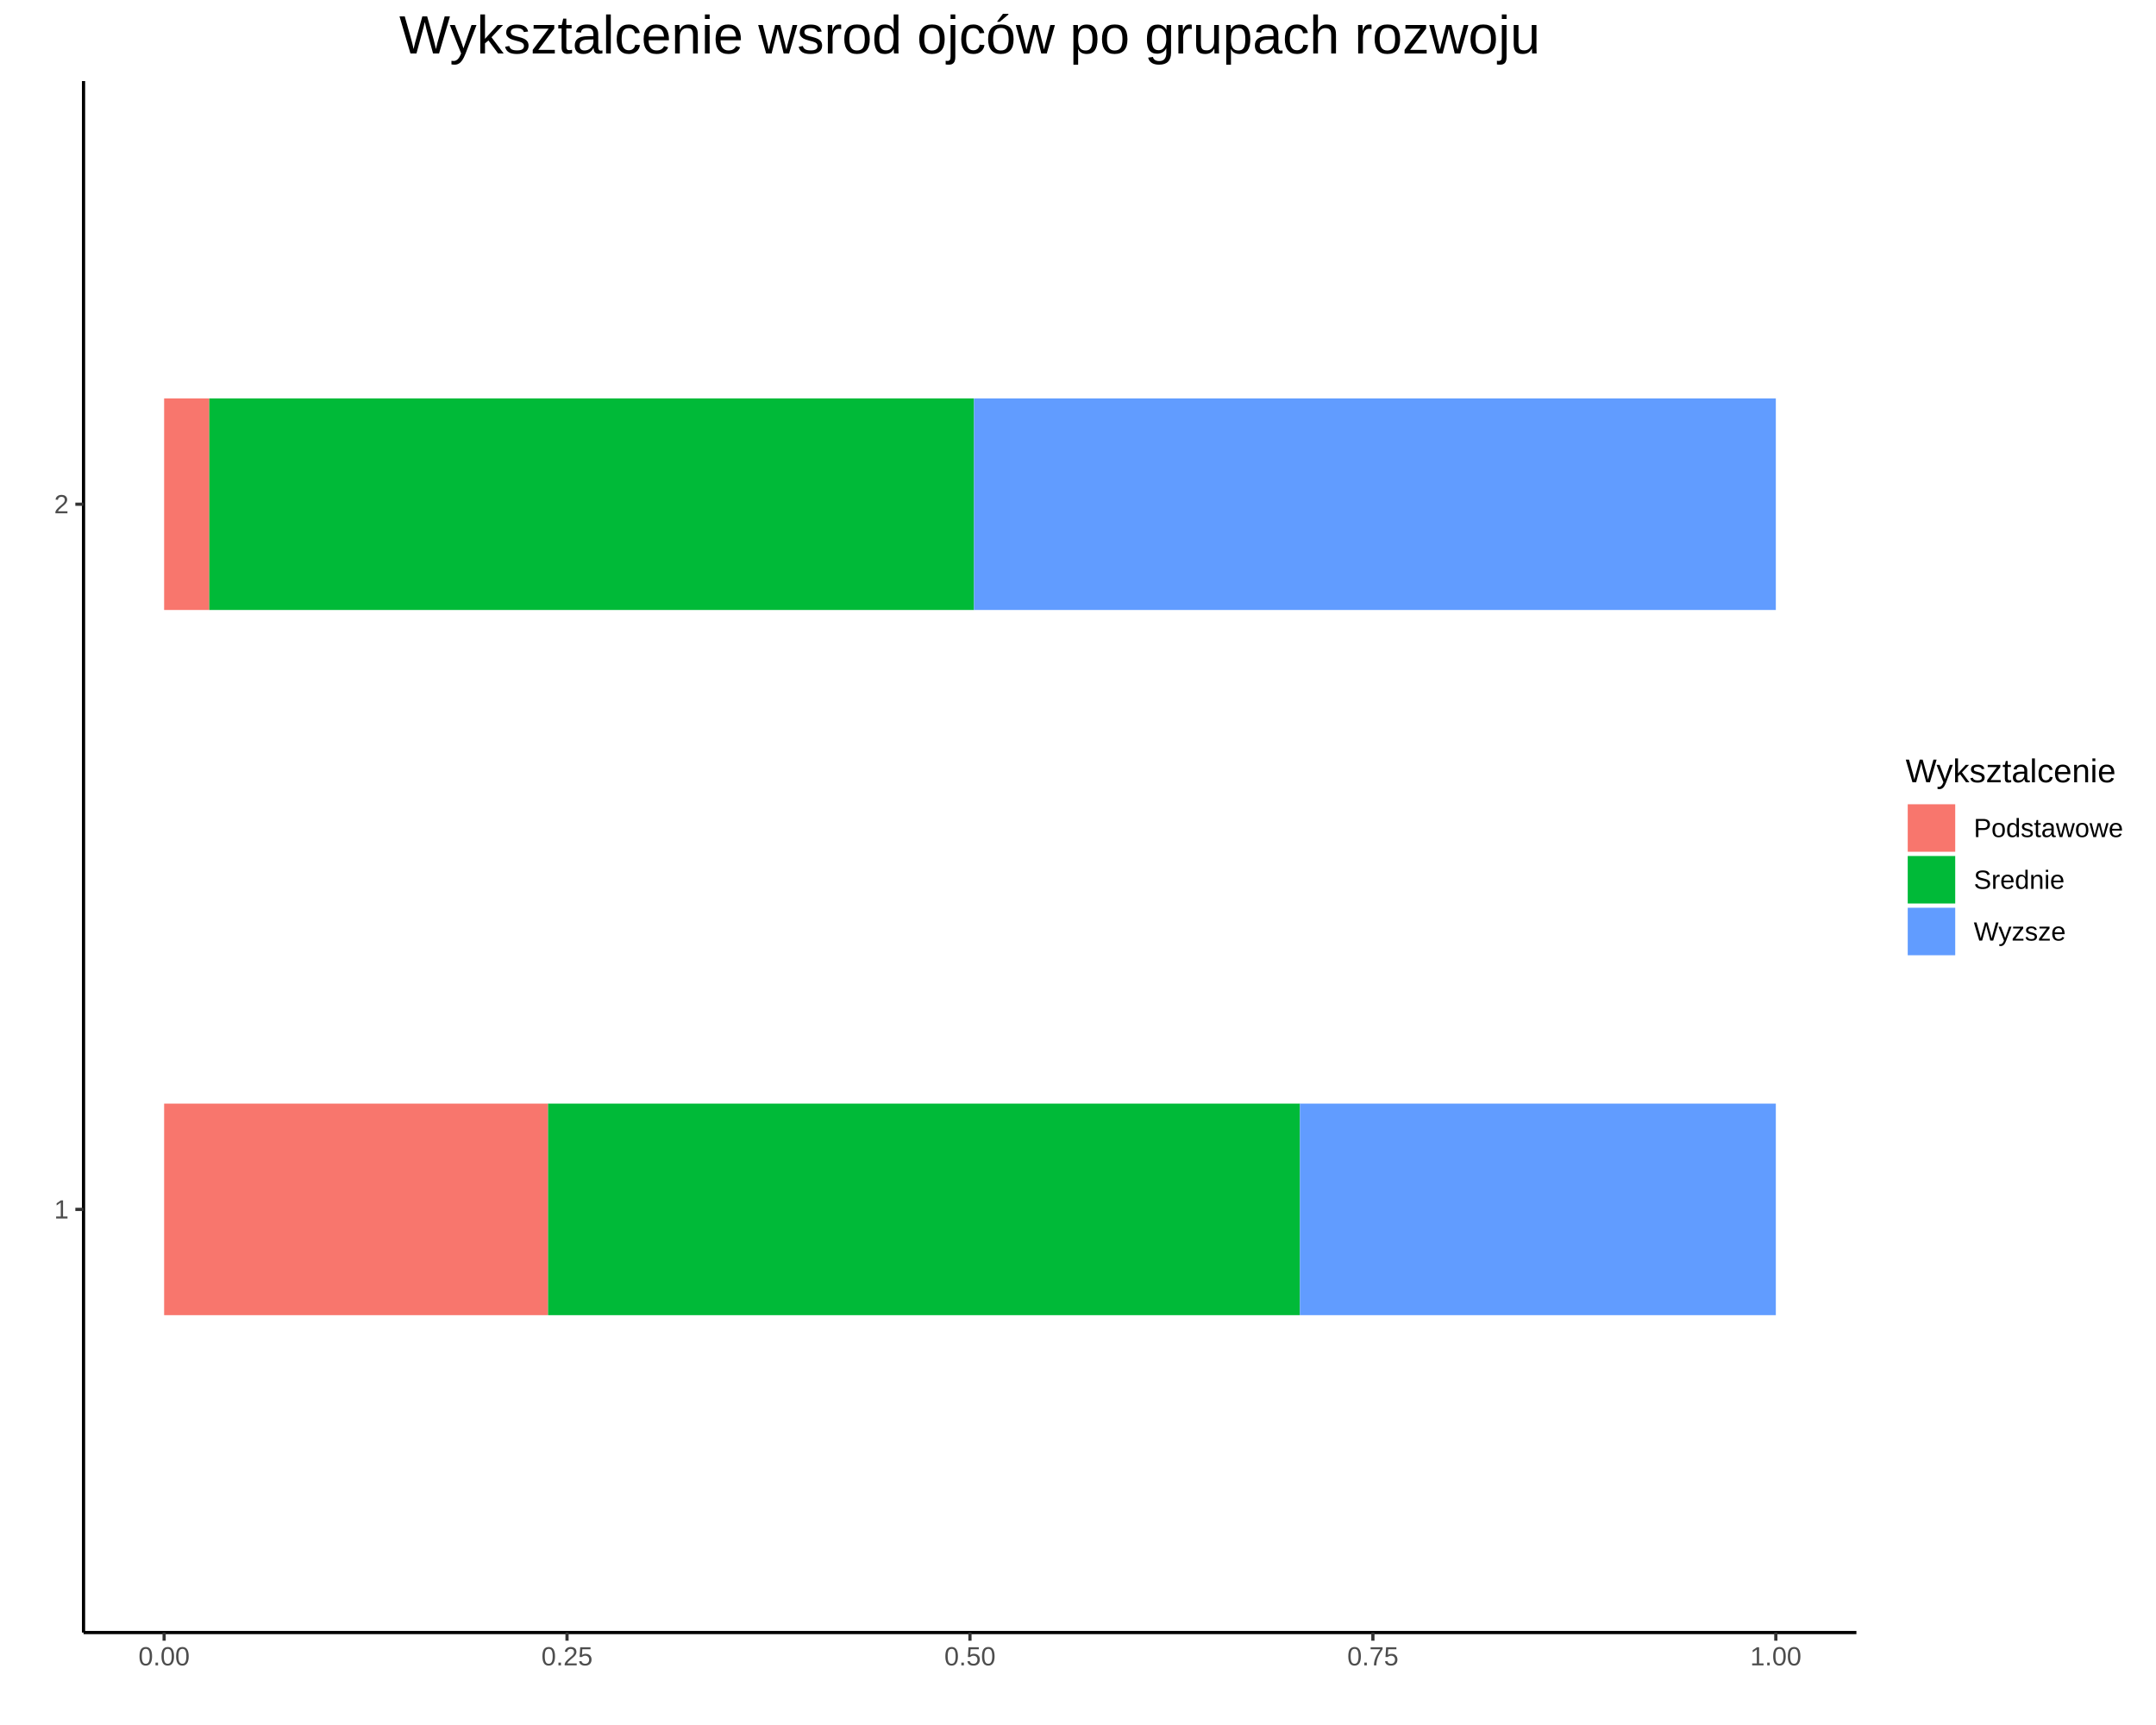
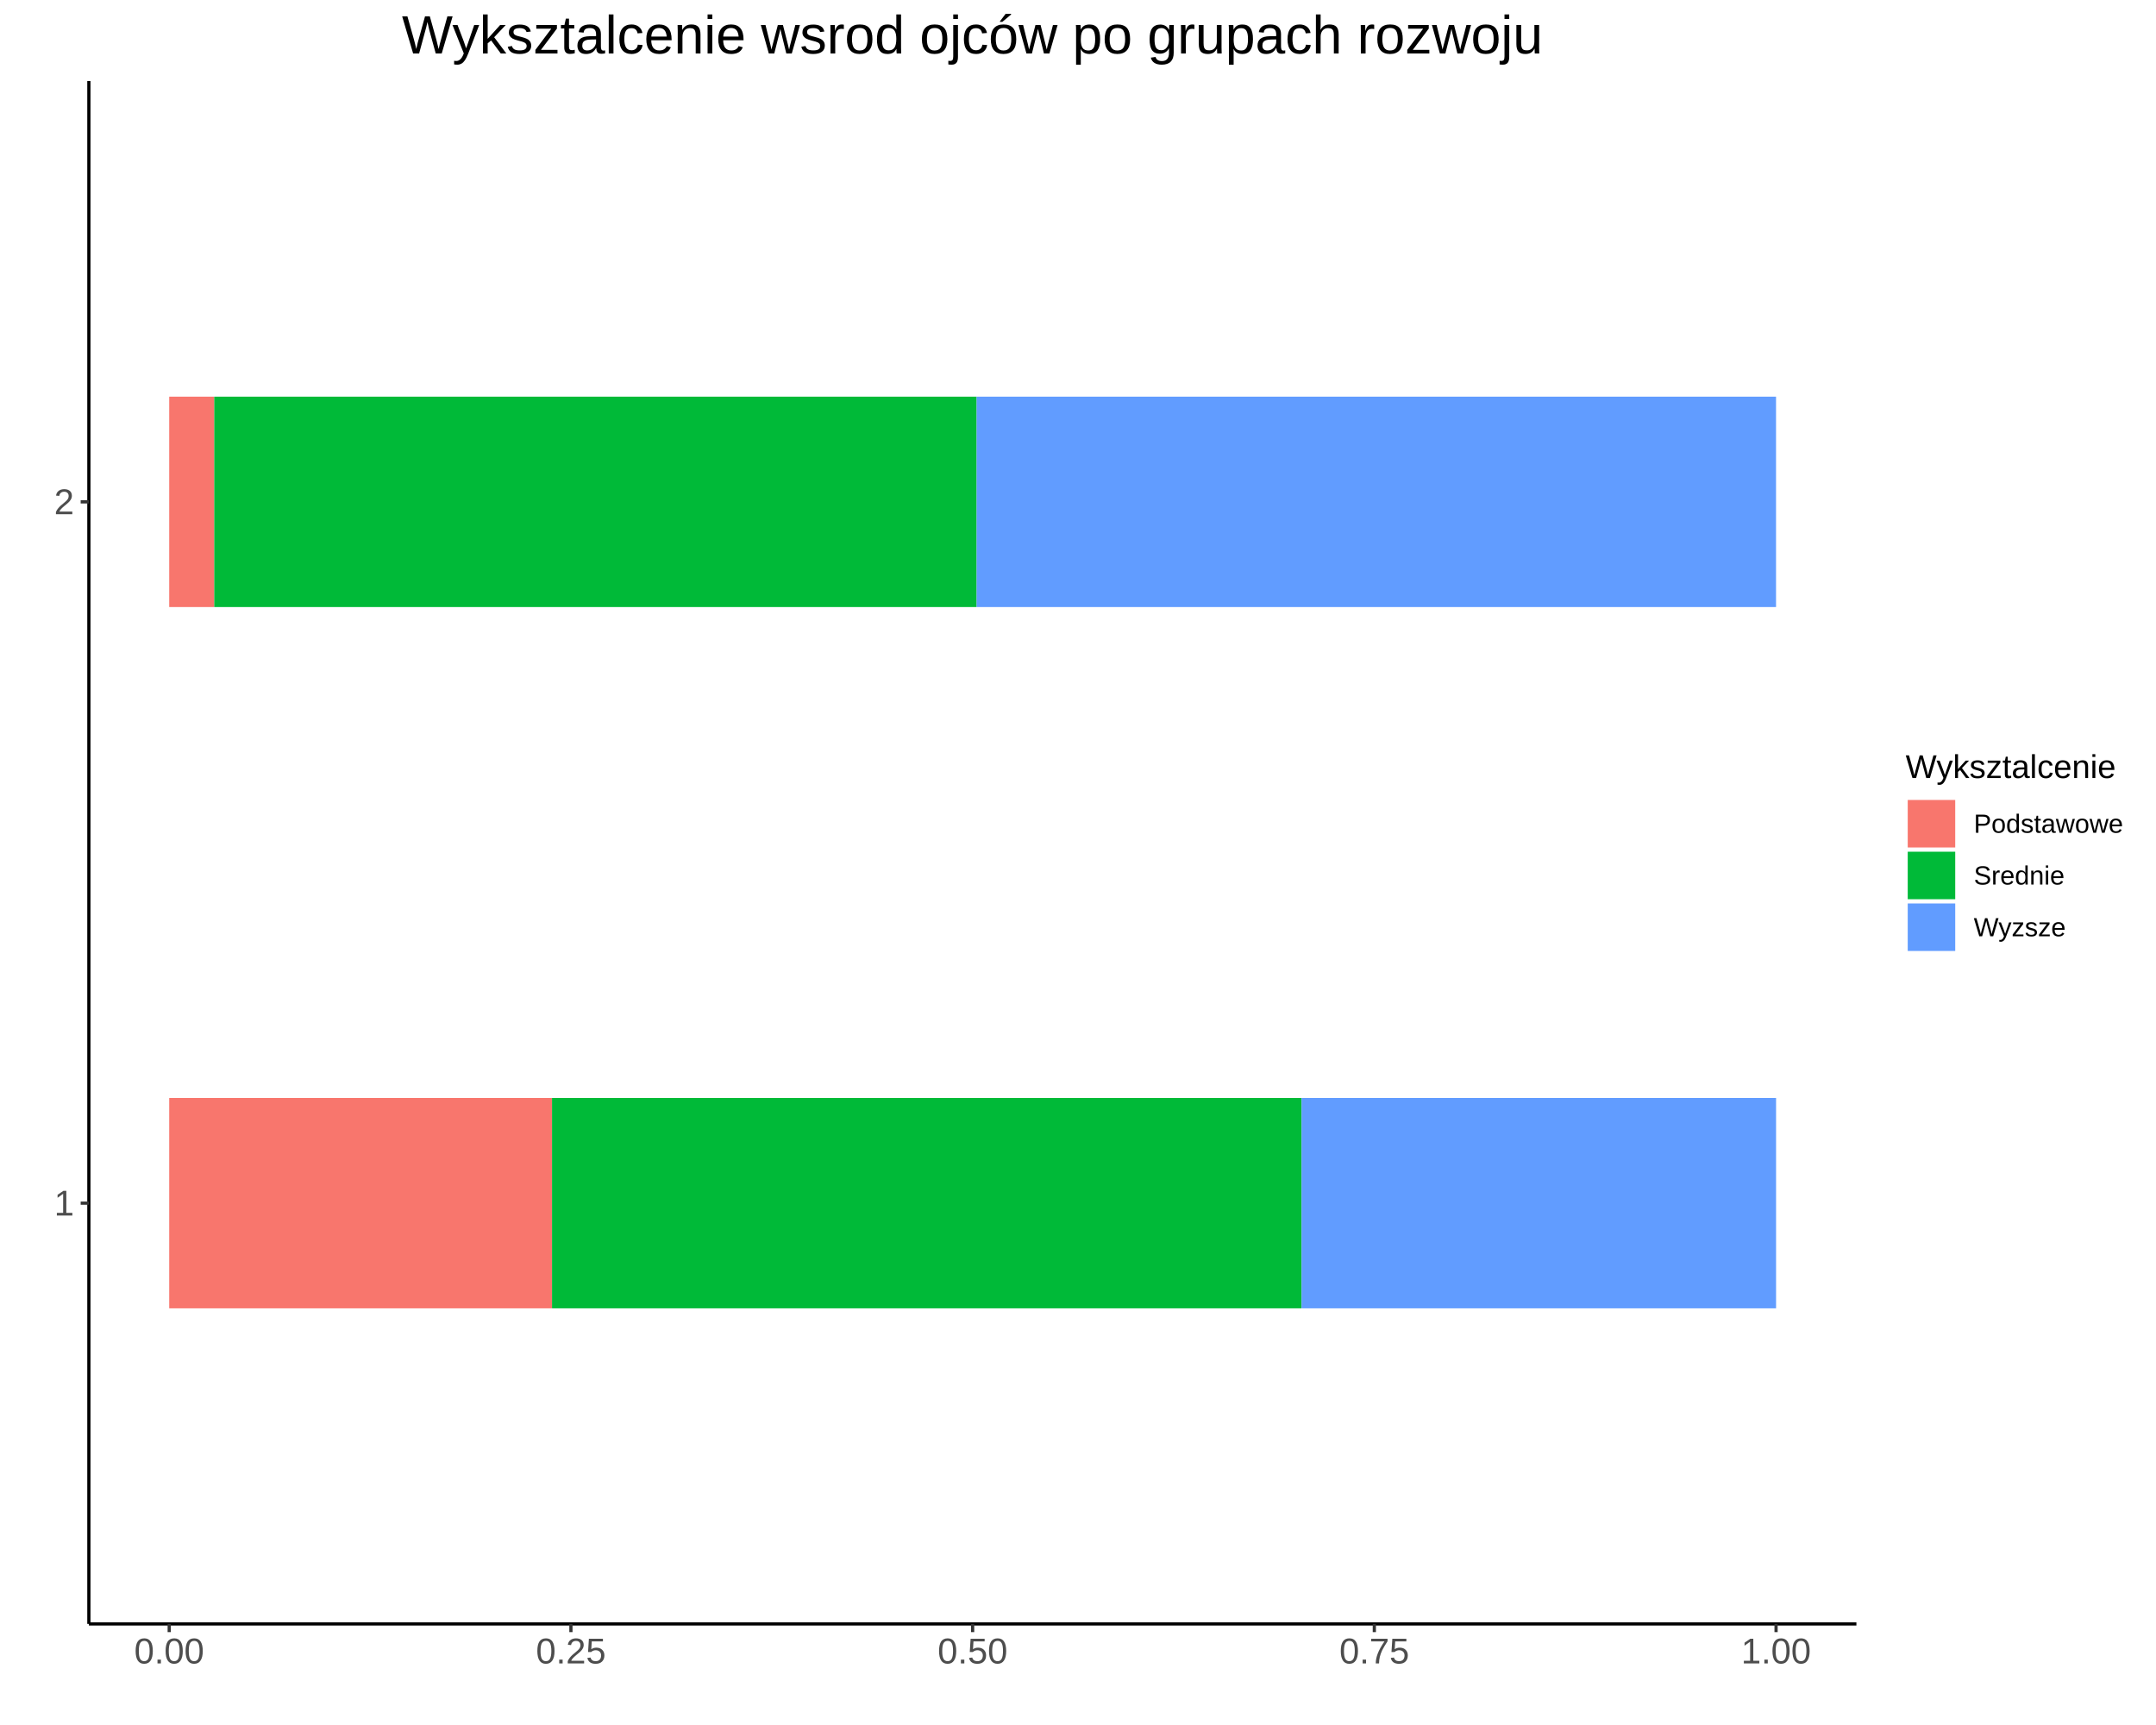
<svg xmlns="http://www.w3.org/2000/svg" viewBox="0 0 720.00 576.00">
  <defs>
    <style type="text/css">
    line, polyline, polygon, path, rect, circle {
      fill: none;
      stroke: #000000;
      stroke-linecap: round;
      stroke-linejoin: round;
      stroke-miterlimit: 10.00;
    }
  </style>
  </defs>
  <rect width="100%" height="100%" style="stroke: none; fill: #FFFFFF;" />
  <rect x="0.00" y="0.00" width="720.00" height="576.00" style="stroke-width: 1.07; stroke: #FFFFFF; fill: #FFFFFF;" />
  <defs>
-     <clipPath id="cpMjcuOTB8NjE5Ljk1fDU0NS4xMnwyNy4wOA==">
-       <rect x="27.90" y="27.08" width="592.05" height="518.04" />
+     <clipPath id="cpMjkuNjh8NjE5Ljk1fDU0Mi4yNXwyNy4wOA==">
+       <rect x="29.68" y="27.08" width="590.27" height="515.17" />
    </clipPath>
  </defs>
-   <rect x="27.90" y="27.08" width="592.05" height="518.04" style="stroke-width: 1.07; stroke: none; fill: #FFFFFF;" clip-path="url(#cpMjcuOTB8NjE5Ljk1fDU0NS4xMnwyNy4wOA==)" />
-   <rect x="54.81" y="368.51" width="128.23" height="70.64" style="stroke-width: 1.07; stroke: none; stroke-linecap: square; stroke-linejoin: miter; fill: #F8766D;" clip-path="url(#cpMjcuOTB8NjE5Ljk1fDU0NS4xMnwyNy4wOA==)" />
-   <rect x="183.03" y="368.51" width="251.07" height="70.64" style="stroke-width: 1.07; stroke: none; stroke-linecap: square; stroke-linejoin: miter; fill: #00BA38;" clip-path="url(#cpMjcuOTB8NjE5Ljk1fDU0NS4xMnwyNy4wOA==)" />
-   <rect x="434.10" y="368.51" width="158.94" height="70.64" style="stroke-width: 1.07; stroke: none; stroke-linecap: square; stroke-linejoin: miter; fill: #619CFF;" clip-path="url(#cpMjcuOTB8NjE5Ljk1fDU0NS4xMnwyNy4wOA==)" />
-   <rect x="54.81" y="133.04" width="15.09" height="70.64" style="stroke-width: 1.07; stroke: none; stroke-linecap: square; stroke-linejoin: miter; fill: #F8766D;" clip-path="url(#cpMjcuOTB8NjE5Ljk1fDU0NS4xMnwyNy4wOA==)" />
-   <rect x="69.89" y="133.04" width="255.38" height="70.64" style="stroke-width: 1.07; stroke: none; stroke-linecap: square; stroke-linejoin: miter; fill: #00BA38;" clip-path="url(#cpMjcuOTB8NjE5Ljk1fDU0NS4xMnwyNy4wOA==)" />
-   <rect x="325.27" y="133.04" width="267.77" height="70.64" style="stroke-width: 1.07; stroke: none; stroke-linecap: square; stroke-linejoin: miter; fill: #619CFF;" clip-path="url(#cpMjcuOTB8NjE5Ljk1fDU0NS4xMnwyNy4wOA==)" />
+   <rect x="29.68" y="27.08" width="590.27" height="515.17" style="stroke-width: 1.07; stroke: none; fill: #FFFFFF;" clip-path="url(#cpMjkuNjh8NjE5Ljk1fDU0Mi4yNXwyNy4wOA==)" />
+   <rect x="56.51" y="366.62" width="127.84" height="70.25" style="stroke-width: 1.07; stroke: none; stroke-linecap: square; stroke-linejoin: miter; fill: #F8766D;" clip-path="url(#cpMjkuNjh8NjE5Ljk1fDU0Mi4yNXwyNy4wOA==)" />
+   <rect x="184.35" y="366.62" width="250.31" height="70.25" style="stroke-width: 1.07; stroke: none; stroke-linecap: square; stroke-linejoin: miter; fill: #00BA38;" clip-path="url(#cpMjkuNjh8NjE5Ljk1fDU0Mi4yNXwyNy4wOA==)" />
+   <rect x="434.66" y="366.62" width="158.46" height="70.25" style="stroke-width: 1.07; stroke: none; stroke-linecap: square; stroke-linejoin: miter; fill: #619CFF;" clip-path="url(#cpMjkuNjh8NjE5Ljk1fDU0Mi4yNXwyNy4wOA==)" />
+   <rect x="56.51" y="132.45" width="15.04" height="70.25" style="stroke-width: 1.07; stroke: none; stroke-linecap: square; stroke-linejoin: miter; fill: #F8766D;" clip-path="url(#cpMjkuNjh8NjE5Ljk1fDU0Mi4yNXwyNy4wOA==)" />
+   <rect x="71.55" y="132.45" width="254.61" height="70.25" style="stroke-width: 1.07; stroke: none; stroke-linecap: square; stroke-linejoin: miter; fill: #00BA38;" clip-path="url(#cpMjkuNjh8NjE5Ljk1fDU0Mi4yNXwyNy4wOA==)" />
+   <rect x="326.15" y="132.45" width="266.96" height="70.25" style="stroke-width: 1.07; stroke: none; stroke-linecap: square; stroke-linejoin: miter; fill: #619CFF;" clip-path="url(#cpMjkuNjh8NjE5Ljk1fDU0Mi4yNXwyNy4wOA==)" />
  <defs>
    <clipPath id="cpMC4wMHw3MjAuMDB8NTc2LjAwfDAuMDA=">
      <rect x="0.00" y="0.00" width="720.00" height="576.00" />
    </clipPath>
  </defs>
-   <polyline points="27.90,545.12 27.90,27.08 " style="stroke-width: 1.07; stroke-linecap: butt;" clip-path="url(#cpMC4wMHw3MjAuMDB8NTc2LjAwfDAuMDA=)" />
+   <polyline points="29.68,542.25 29.68,27.08 " style="stroke-width: 1.07; stroke-linecap: butt;" clip-path="url(#cpMC4wMHw3MjAuMDB8NTc2LjAwfDAuMDA=)" />
  <g clip-path="url(#cpMC4wMHw3MjAuMDB8NTc2LjAwfDAuMDA=)">
-     <text x="18.07" y="406.86" style="font-size: 8.80px; fill: #4D4D4D; font-family: Liberation Sans;" textLength="4.89px" lengthAdjust="spacingAndGlyphs">1</text>
+     <text x="18.07" y="405.88" style="font-size: 12.00px; fill: #4D4D4D; font-family: Liberation Sans;" textLength="6.67px" lengthAdjust="spacingAndGlyphs">1</text>
  </g>
  <g clip-path="url(#cpMC4wMHw3MjAuMDB8NTc2LjAwfDAuMDA=)">
-     <text x="18.07" y="171.39" style="font-size: 8.80px; fill: #4D4D4D; font-family: Liberation Sans;" textLength="4.89px" lengthAdjust="spacingAndGlyphs">2</text>
+     <text x="18.07" y="171.71" style="font-size: 12.00px; fill: #4D4D4D; font-family: Liberation Sans;" textLength="6.67px" lengthAdjust="spacingAndGlyphs">2</text>
  </g>
-   <polyline points="25.16,403.83 27.90,403.83 " style="stroke-width: 1.07; stroke: #333333; stroke-linecap: butt;" clip-path="url(#cpMC4wMHw3MjAuMDB8NTc2LjAwfDAuMDA=)" />
-   <polyline points="25.16,168.36 27.90,168.36 " style="stroke-width: 1.07; stroke: #333333; stroke-linecap: butt;" clip-path="url(#cpMC4wMHw3MjAuMDB8NTc2LjAwfDAuMDA=)" />
-   <polyline points="27.90,545.12 619.95,545.12 " style="stroke-width: 1.07; stroke-linecap: butt;" clip-path="url(#cpMC4wMHw3MjAuMDB8NTc2LjAwfDAuMDA=)" />
-   <polyline points="54.81,547.86 54.81,545.12 " style="stroke-width: 1.07; stroke: #333333; stroke-linecap: butt;" clip-path="url(#cpMC4wMHw3MjAuMDB8NTc2LjAwfDAuMDA=)" />
-   <polyline points="189.36,547.86 189.36,545.12 " style="stroke-width: 1.07; stroke: #333333; stroke-linecap: butt;" clip-path="url(#cpMC4wMHw3MjAuMDB8NTc2LjAwfDAuMDA=)" />
-   <polyline points="323.92,547.86 323.92,545.12 " style="stroke-width: 1.07; stroke: #333333; stroke-linecap: butt;" clip-path="url(#cpMC4wMHw3MjAuMDB8NTc2LjAwfDAuMDA=)" />
-   <polyline points="458.48,547.86 458.48,545.12 " style="stroke-width: 1.07; stroke: #333333; stroke-linecap: butt;" clip-path="url(#cpMC4wMHw3MjAuMDB8NTc2LjAwfDAuMDA=)" />
-   <polyline points="593.04,547.86 593.04,545.12 " style="stroke-width: 1.07; stroke: #333333; stroke-linecap: butt;" clip-path="url(#cpMC4wMHw3MjAuMDB8NTc2LjAwfDAuMDA=)" />
+   <polyline points="26.94,401.75 29.68,401.75 " style="stroke-width: 1.07; stroke: #333333; stroke-linecap: butt;" clip-path="url(#cpMC4wMHw3MjAuMDB8NTc2LjAwfDAuMDA=)" />
+   <polyline points="26.94,167.58 29.68,167.58 " style="stroke-width: 1.07; stroke: #333333; stroke-linecap: butt;" clip-path="url(#cpMC4wMHw3MjAuMDB8NTc2LjAwfDAuMDA=)" />
+   <polyline points="29.68,542.25 619.95,542.25 " style="stroke-width: 1.07; stroke-linecap: butt;" clip-path="url(#cpMC4wMHw3MjAuMDB8NTc2LjAwfDAuMDA=)" />
+   <polyline points="56.51,544.99 56.51,542.25 " style="stroke-width: 1.07; stroke: #333333; stroke-linecap: butt;" clip-path="url(#cpMC4wMHw3MjAuMDB8NTc2LjAwfDAuMDA=)" />
+   <polyline points="190.66,544.99 190.66,542.25 " style="stroke-width: 1.07; stroke: #333333; stroke-linecap: butt;" clip-path="url(#cpMC4wMHw3MjAuMDB8NTc2LjAwfDAuMDA=)" />
+   <polyline points="324.81,544.99 324.81,542.25 " style="stroke-width: 1.07; stroke: #333333; stroke-linecap: butt;" clip-path="url(#cpMC4wMHw3MjAuMDB8NTc2LjAwfDAuMDA=)" />
+   <polyline points="458.96,544.99 458.96,542.25 " style="stroke-width: 1.07; stroke: #333333; stroke-linecap: butt;" clip-path="url(#cpMC4wMHw3MjAuMDB8NTc2LjAwfDAuMDA=)" />
+   <polyline points="593.12,544.99 593.12,542.25 " style="stroke-width: 1.07; stroke: #333333; stroke-linecap: butt;" clip-path="url(#cpMC4wMHw3MjAuMDB8NTc2LjAwfDAuMDA=)" />
  <g clip-path="url(#cpMC4wMHw3MjAuMDB8NTc2LjAwfDAuMDA=)">
-     <text x="46.24" y="556.10" style="font-size: 8.80px; fill: #4D4D4D; font-family: Liberation Sans;" textLength="17.13px" lengthAdjust="spacingAndGlyphs">0.00</text>
+     <text x="44.83" y="555.44" style="font-size: 12.00px; fill: #4D4D4D; font-family: Liberation Sans;" textLength="23.36px" lengthAdjust="spacingAndGlyphs">0.00</text>
  </g>
  <g clip-path="url(#cpMC4wMHw3MjAuMDB8NTc2LjAwfDAuMDA=)">
-     <text x="180.80" y="556.10" style="font-size: 8.80px; fill: #4D4D4D; font-family: Liberation Sans;" textLength="17.13px" lengthAdjust="spacingAndGlyphs">0.25</text>
+     <text x="178.98" y="555.44" style="font-size: 12.00px; fill: #4D4D4D; font-family: Liberation Sans;" textLength="23.36px" lengthAdjust="spacingAndGlyphs">0.25</text>
  </g>
  <g clip-path="url(#cpMC4wMHw3MjAuMDB8NTc2LjAwfDAuMDA=)">
-     <text x="315.36" y="556.10" style="font-size: 8.80px; fill: #4D4D4D; font-family: Liberation Sans;" textLength="17.13px" lengthAdjust="spacingAndGlyphs">0.50</text>
+     <text x="313.13" y="555.44" style="font-size: 12.00px; fill: #4D4D4D; font-family: Liberation Sans;" textLength="23.36px" lengthAdjust="spacingAndGlyphs">0.50</text>
  </g>
  <g clip-path="url(#cpMC4wMHw3MjAuMDB8NTc2LjAwfDAuMDA=)">
-     <text x="449.92" y="556.10" style="font-size: 8.80px; fill: #4D4D4D; font-family: Liberation Sans;" textLength="17.13px" lengthAdjust="spacingAndGlyphs">0.75</text>
+     <text x="447.29" y="555.44" style="font-size: 12.00px; fill: #4D4D4D; font-family: Liberation Sans;" textLength="23.36px" lengthAdjust="spacingAndGlyphs">0.75</text>
  </g>
  <g clip-path="url(#cpMC4wMHw3MjAuMDB8NTc2LjAwfDAuMDA=)">
-     <text x="584.47" y="556.10" style="font-size: 8.80px; fill: #4D4D4D; font-family: Liberation Sans;" textLength="17.13px" lengthAdjust="spacingAndGlyphs">1.00</text>
+     <text x="581.44" y="555.44" style="font-size: 12.00px; fill: #4D4D4D; font-family: Liberation Sans;" textLength="23.36px" lengthAdjust="spacingAndGlyphs">1.00</text>
  </g>
-   <rect x="630.91" y="247.03" width="83.61" height="78.13" style="stroke-width: 1.07; stroke: none; fill: #FFFFFF;" clip-path="url(#cpMC4wMHw3MjAuMDB8NTc2LjAwfDAuMDA=)" />
+   <rect x="630.91" y="245.60" width="83.61" height="78.13" style="stroke-width: 1.07; stroke: none; fill: #FFFFFF;" clip-path="url(#cpMC4wMHw3MjAuMDB8NTc2LjAwfDAuMDA=)" />
  <g clip-path="url(#cpMC4wMHw3MjAuMDB8NTc2LjAwfDAuMDA=)">
-     <text x="636.39" y="261.22" style="font-size: 11.00px; font-family: Liberation Sans;" textLength="70.30px" lengthAdjust="spacingAndGlyphs">Wyksztalcenie</text>
+     <text x="636.39" y="259.79" style="font-size: 11.00px; font-family: Liberation Sans;" textLength="70.30px" lengthAdjust="spacingAndGlyphs">Wyksztalcenie</text>
  </g>
-   <rect x="637.09" y="268.55" width="15.86" height="15.86" style="stroke-width: 1.07; stroke: none; stroke-linecap: square; stroke-linejoin: miter; fill: #F8766D;" clip-path="url(#cpMC4wMHw3MjAuMDB8NTc2LjAwfDAuMDA=)" />
-   <rect x="637.09" y="285.83" width="15.86" height="15.86" style="stroke-width: 1.07; stroke: none; stroke-linecap: square; stroke-linejoin: miter; fill: #00BA38;" clip-path="url(#cpMC4wMHw3MjAuMDB8NTc2LjAwfDAuMDA=)" />
-   <rect x="637.09" y="303.11" width="15.86" height="15.86" style="stroke-width: 1.07; stroke: none; stroke-linecap: square; stroke-linejoin: miter; fill: #619CFF;" clip-path="url(#cpMC4wMHw3MjAuMDB8NTc2LjAwfDAuMDA=)" />
+   <rect x="637.09" y="267.12" width="15.86" height="15.86" style="stroke-width: 1.07; stroke: none; stroke-linecap: square; stroke-linejoin: miter; fill: #F8766D;" clip-path="url(#cpMC4wMHw3MjAuMDB8NTc2LjAwfDAuMDA=)" />
+   <rect x="637.09" y="284.40" width="15.86" height="15.86" style="stroke-width: 1.07; stroke: none; stroke-linecap: square; stroke-linejoin: miter; fill: #00BA38;" clip-path="url(#cpMC4wMHw3MjAuMDB8NTc2LjAwfDAuMDA=)" />
+   <rect x="637.09" y="301.68" width="15.86" height="15.86" style="stroke-width: 1.07; stroke: none; stroke-linecap: square; stroke-linejoin: miter; fill: #619CFF;" clip-path="url(#cpMC4wMHw3MjAuMDB8NTc2LjAwfDAuMDA=)" />
  <g clip-path="url(#cpMC4wMHw3MjAuMDB8NTc2LjAwfDAuMDA=)">
-     <text x="659.15" y="279.51" style="font-size: 8.80px; font-family: Liberation Sans;" textLength="49.90px" lengthAdjust="spacingAndGlyphs">Podstawowe</text>
+     <text x="659.15" y="278.08" style="font-size: 8.80px; font-family: Liberation Sans;" textLength="49.90px" lengthAdjust="spacingAndGlyphs">Podstawowe</text>
  </g>
  <g clip-path="url(#cpMC4wMHw3MjAuMDB8NTc2LjAwfDAuMDA=)">
-     <text x="659.15" y="296.79" style="font-size: 8.80px; font-family: Liberation Sans;" textLength="30.33px" lengthAdjust="spacingAndGlyphs">Srednie</text>
+     <text x="659.15" y="295.36" style="font-size: 8.80px; font-family: Liberation Sans;" textLength="30.33px" lengthAdjust="spacingAndGlyphs">Srednie</text>
  </g>
  <g clip-path="url(#cpMC4wMHw3MjAuMDB8NTc2LjAwfDAuMDA=)">
-     <text x="659.15" y="314.07" style="font-size: 8.80px; font-family: Liberation Sans;" textLength="30.80px" lengthAdjust="spacingAndGlyphs">Wyzsze</text>
+     <text x="659.15" y="312.64" style="font-size: 8.80px; font-family: Liberation Sans;" textLength="30.80px" lengthAdjust="spacingAndGlyphs">Wyzsze</text>
  </g>
  <g clip-path="url(#cpMC4wMHw3MjAuMDB8NTc2LjAwfDAuMDA=)">
-     <text x="133.34" y="17.86" style="font-size: 18.00px; font-family: Liberation Sans;" textLength="381.16px" lengthAdjust="spacingAndGlyphs">Wyksztalcenie wsrod ojców po grupach rozwoju</text>
+     <text x="134.23" y="17.86" style="font-size: 18.00px; font-family: Liberation Sans;" textLength="381.16px" lengthAdjust="spacingAndGlyphs">Wyksztalcenie wsrod ojców po grupach rozwoju</text>
  </g>
</svg>
